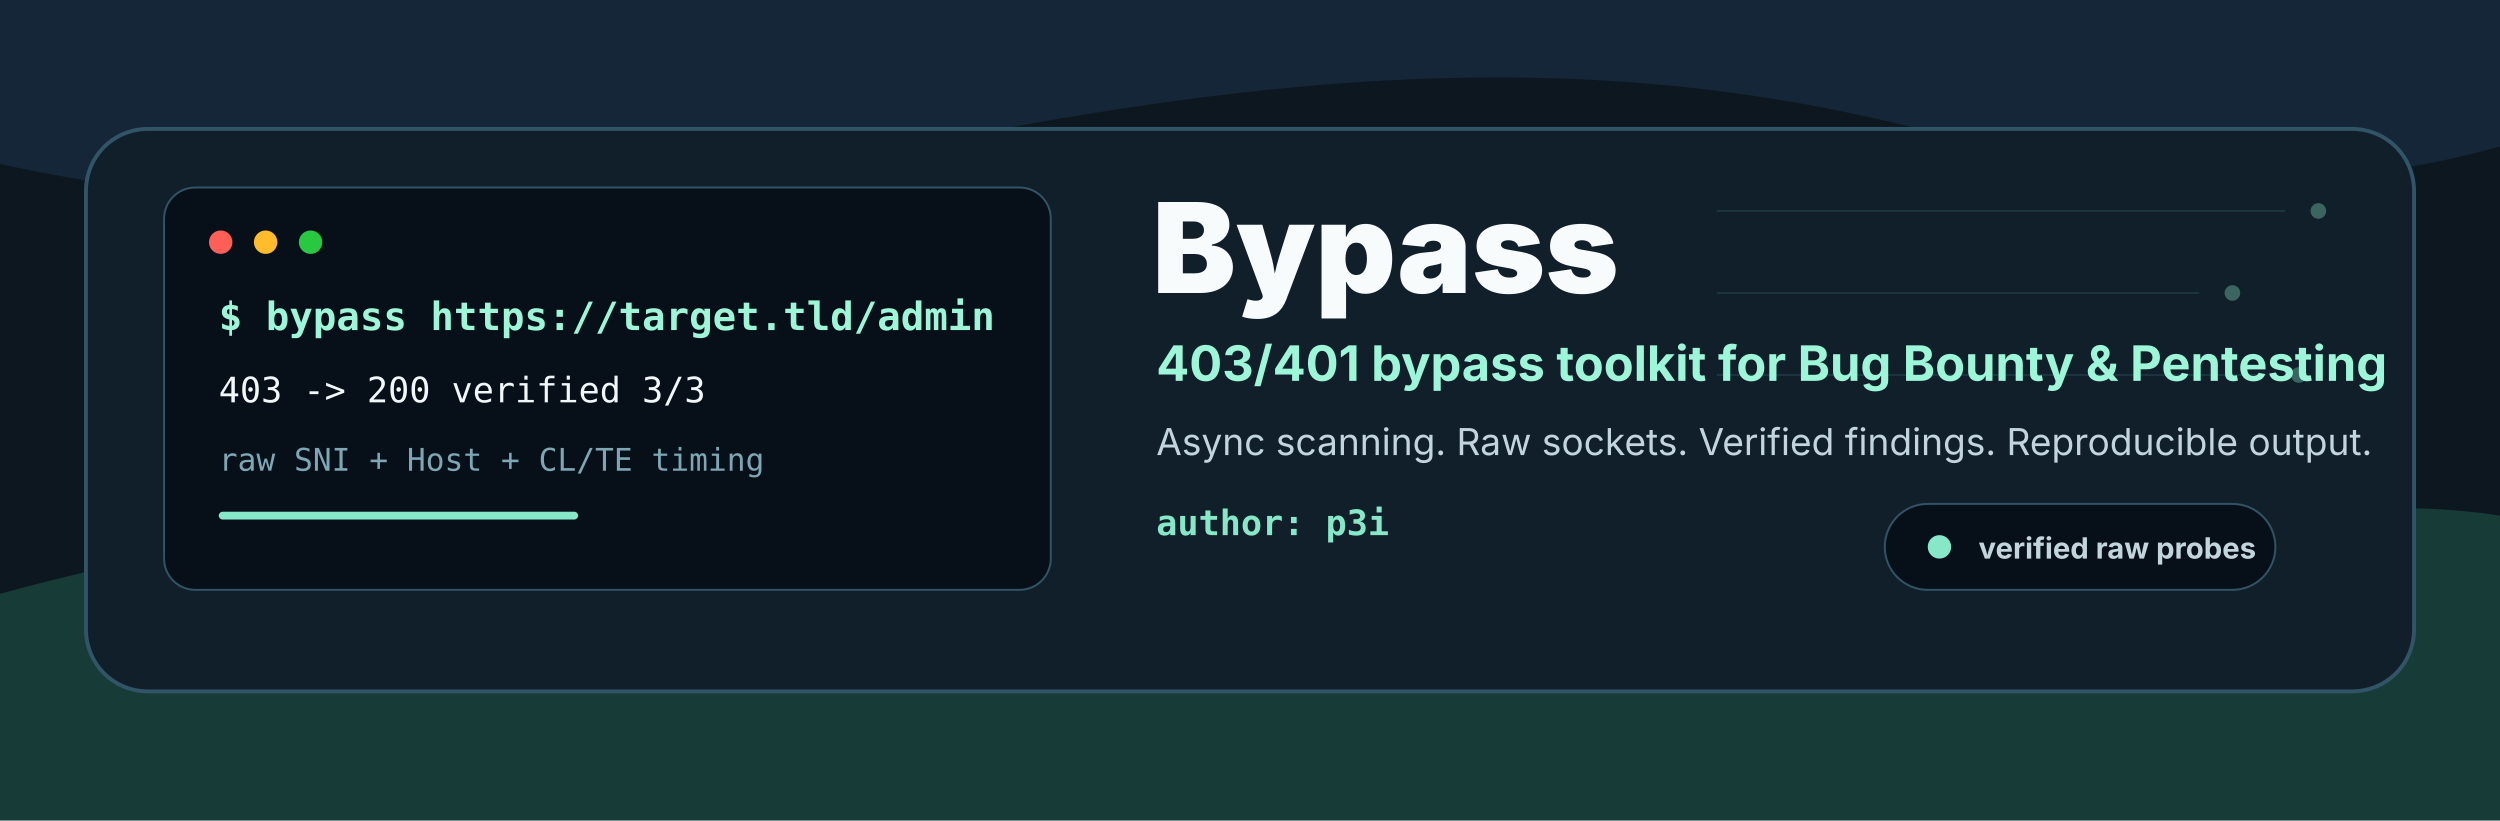
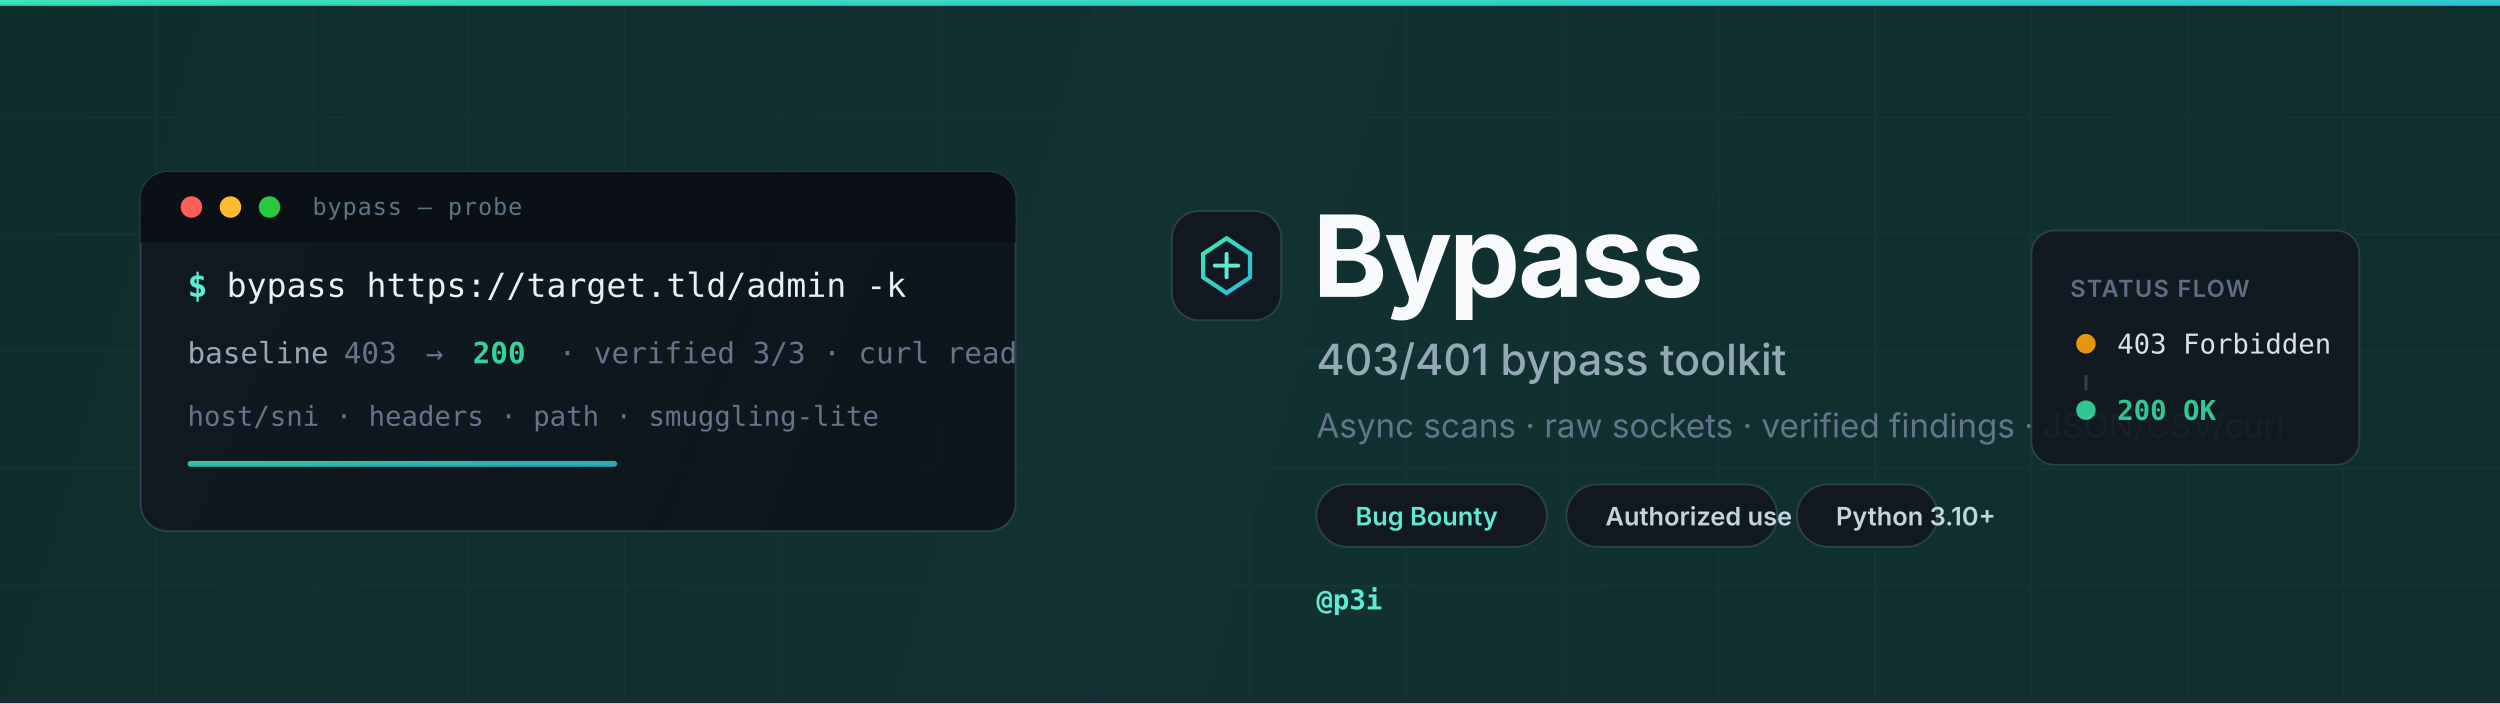
- <svg xmlns="http://www.w3.org/2000/svg" width="1280" height="420" viewBox="0 0 1280 420" fill="none" role="img" aria-labelledby="title desc">
-   <rect width="1280" height="420" fill="#0D1720" />
-   <path d="M0 84C178 122 318 104 476 73C648 39 803 24 966 62C1090 91 1176 104 1280 75V0H0V84Z" fill="#142638" />
-   <path d="M0 304C139 266 278 254 438 286C604 320 740 359 922 319C1074 286 1178 248 1280 264V420H0V304Z" fill="#173B37" />
-   <path d="M76 66H1204C1222 66 1236 80 1236 98V322C1236 340 1222 354 1204 354H76C58 354 44 340 44 322V98C44 80 58 66 76 66Z" fill="#111F2B" stroke="#315467" stroke-width="2" />
-   <g opacity="0.35">
-     <path d="M879 108H1170" stroke="#335B69" />
-     <path d="M879 150H1126" stroke="#335B69" />
-     <path d="M879 192H1160" stroke="#335B69" />
-     <circle cx="1187" cy="108" r="4" fill="#86E8C7" />
-     <circle cx="1143" cy="150" r="4" fill="#86E8C7" />
-     <circle cx="1177" cy="192" r="4" fill="#86E8C7" />
+ <svg xmlns="http://www.w3.org/2000/svg" width="1280" height="360" viewBox="0 0 1280 360" fill="none" role="img" aria-labelledby="title desc">
+   <defs>
+     <linearGradient id="bg" x1="0" y1="0" x2="1280" y2="360" gradientUnits="userSpaceOnUse">
+       <stop stop-color="#0B0F14" />
+       <stop offset="0.45" stop-color="#0E141C" />
+       <stop offset="1" stop-color="#0A1218" />
+     </linearGradient>
+     <linearGradient id="accent" x1="0" y1="0" x2="1" y2="1">
+       <stop stop-color="#3EE8B0" />
+       <stop offset="1" stop-color="#2BB8D9" />
+     </linearGradient>
+     <linearGradient id="panel" x1="72" y1="88" x2="520" y2="272" gradientUnits="userSpaceOnUse">
+       <stop stop-color="#111820" stop-opacity="0.95" />
+       <stop offset="1" stop-color="#0C1218" stop-opacity="0.88" />
+     </linearGradient>
+     <linearGradient id="glow" cx="0" cy="0" r="1" gradientUnits="userSpaceOnUse" gradientTransform="translate(980 80) rotate(35) scale(420 280)">
+       <stop stop-color="#2EE8B0" stop-opacity="0.14" />
+       <stop offset="1" stop-color="#2EE8B0" stop-opacity="0" />
+     </linearGradient>
+     <filter id="soft" x="-20%" y="-20%" width="140%" height="140%">
+       <feGaussianBlur stdDeviation="24" result="b" />
+       <feMerge>
+         <feMergeNode in="b" />
+         <feMergeNode in="SourceGraphic" />
+       </feMerge>
+     </filter>
+     <clipPath id="panelClip">
+       <rect x="72" y="88" width="448" height="184" rx="14" />
+     </clipPath>
+   </defs>
+   <rect width="1280" height="360" fill="url(#bg)" />
+   <rect width="1280" height="360" fill="url(#glow)" />
+   <g opacity="0.22" stroke="#2A3A48" stroke-width="1">
+     <path d="M0 60H1280M0 120H1280M0 180H1280M0 240H1280M0 300H1280" />
+     <path d="M80 0V360M160 0V360M240 0V360M320 0V360M400 0V360M480 0V360M560 0V360M640 0V360M720 0V360M800 0V360M880 0V360M960 0V360M1040 0V360M1120 0V360M1200 0V360" />
  </g>
-   <rect x="84" y="96" width="454" height="206" rx="16" fill="#071019" stroke="#315467" />
-   <circle cx="113" cy="124" r="6" fill="#FF5F57" />
-   <circle cx="136" cy="124" r="6" fill="#FFBD2E" />
-   <circle cx="159" cy="124" r="6" fill="#28C840" />
-   <text x="112" y="169" fill="#9CF6D7" font-family="ui-monospace, SFMono-Regular, Menlo, Consolas, monospace" font-size="20" font-weight="700">$ bypass https://target.tld/admin</text>
-   <text x="112" y="206" fill="#F2F8FA" font-family="ui-monospace, SFMono-Regular, Menlo, Consolas, monospace" font-size="18">403 -&gt; 200  verified 3/3</text>
-   <text x="112" y="241" fill="#7EA7B5" font-family="ui-monospace, SFMono-Regular, Menlo, Consolas, monospace" font-size="16">raw SNI + Host + CL/TE timing</text>
-   <rect x="112" y="262" width="184" height="4" rx="2" fill="#86E8C7" />
-   <text x="590" y="150" fill="#F7FBFC" font-family="Inter, ui-sans-serif, system-ui, -apple-system, BlinkMacSystemFont, Segoe UI, sans-serif" font-size="64" font-weight="850">Bypass</text>
-   <text x="592" y="195" fill="#9CF6D7" font-family="Inter, ui-sans-serif, system-ui, -apple-system, BlinkMacSystemFont, Segoe UI, sans-serif" font-size="25" font-weight="700">403/401 bypass toolkit for Bug Bounty &amp; Pentesting</text>
-   <text x="592" y="233" fill="#C3D5DC" font-family="Inter, ui-sans-serif, system-ui, -apple-system, BlinkMacSystemFont, Segoe UI, sans-serif" font-size="19">Async scanning. Raw sockets. Verified findings. Reproducible output.</text>
-   <text x="592" y="274" fill="#86E8C7" font-family="ui-monospace, SFMono-Regular, Menlo, Consolas, monospace" font-size="18" font-weight="700">author: p3i</text>
-   <g transform="translate(965 258)">
-     <rect width="200" height="44" rx="22" fill="#071019" stroke="#315467" />
-     <circle cx="28" cy="22" r="6" fill="#86E8C7" />
-     <text x="48" y="28" fill="#C3D5DC" font-family="Inter, ui-sans-serif, system-ui, -apple-system, BlinkMacSystemFont, Segoe UI, sans-serif" font-size="15" font-weight="700">verified raw probes</text>
+   <rect x="0" y="0" width="1280" height="3" fill="url(#accent)" />
+   <rect x="72" y="88" width="448" height="184" rx="14" fill="url(#panel)" stroke="#2A3F4F" stroke-width="1" />
+   <rect x="72" y="88" width="448" height="36" rx="14" fill="#0A1016" />
+   <rect x="72" y="110" width="448" height="14" fill="#0A1016" />
+   <circle cx="98" cy="106" r="5.5" fill="#FF5F57" />
+   <circle cx="118" cy="106" r="5.5" fill="#FEBC2E" />
+   <circle cx="138" cy="106" r="5.5" fill="#28C840" />
+   <text x="160" y="110" fill="#5E7383" font-family="ui-monospace, SFMono-Regular, Menlo, Consolas, monospace" font-size="12" letter-spacing="0.04em">bypass — probe</text>
+   <g clip-path="url(#panelClip)" font-family="ui-monospace, SFMono-Regular, Menlo, Consolas, monospace">
+     <text x="96" y="152" fill="#5EEAD4" font-size="17" font-weight="600">$</text>
+     <text x="116" y="152" fill="#E8F1F5" font-size="17"> bypass https://target.tld/admin -k</text>
+     <text x="96" y="186" fill="#94A8B5" font-size="15">baseline</text>
+     <text x="176" y="186" fill="#64748B" font-size="15">403</text>
+     <text x="218" y="186" fill="#64748B" font-size="15">→</text>
+     <text x="242" y="186" fill="#34D399" font-size="15" font-weight="700">200</text>
+     <text x="286" y="186" fill="#64748B" font-size="15">· verified 3/3 · curl ready</text>
+     <text x="96" y="218" fill="#64748B" font-size="14">host/sni · headers · path · smuggling-lite</text>
+     <rect x="96" y="236" width="220" height="3" rx="1.5" fill="url(#accent)" opacity="0.85" />
  </g>
+   <g transform="translate(600 108)">
+     <rect x="0" y="0" width="56" height="56" rx="14" fill="#111820" stroke="#2A3F4F" />
+     <path d="M28 14L40 22V34L28 42L16 34V22L28 14Z" stroke="url(#accent)" stroke-width="2.2" fill="none" />
+     <path d="M22 28H34" stroke="#5EEAD4" stroke-width="2" stroke-linecap="round" />
+     <path d="M28 22V34" stroke="#5EEAD4" stroke-width="2" stroke-linecap="round" />
+   </g>
+   <text x="672" y="152" fill="#F8FAFC" font-family="Inter, ui-sans-serif, system-ui, -apple-system, Segoe UI, Helvetica, Arial, sans-serif" font-size="58" font-weight="700" letter-spacing="-0.03em">Bypass</text>
+   <text x="674" y="192" fill="#94A8B5" font-family="Inter, ui-sans-serif, system-ui, -apple-system, Segoe UI, Helvetica, Arial, sans-serif" font-size="22" font-weight="500">403/401 bypass toolkit</text>
+   <text x="674" y="224" fill="#64748B" font-family="Inter, ui-sans-serif, system-ui, -apple-system, Segoe UI, Helvetica, Arial, sans-serif" font-size="17" font-weight="400">Async scans · raw sockets · verified findings · JSON/CSV/curl</text>
+   <g font-family="Inter, ui-sans-serif, system-ui, sans-serif" font-size="13" font-weight="600">
+     <rect x="674" y="248" width="118" height="32" rx="16" fill="#111820" stroke="#2A3F4F" />
+     <text x="694" y="269" fill="#5EEAD4">Bug Bounty</text>
+     <rect x="802" y="248" width="108" height="32" rx="16" fill="#111820" stroke="#2A3F4F" />
+     <text x="822" y="269" fill="#C3D5DC">Authorized use</text>
+     <rect x="920" y="248" width="72" height="32" rx="16" fill="#111820" stroke="#2A3F4F" />
+     <text x="940" y="269" fill="#C3D5DC">Python 3.10+</text>
+   </g>
+   <text x="674" y="312" fill="#5EEAD4" font-family="ui-monospace, SFMono-Regular, Menlo, Consolas, monospace" font-size="14" font-weight="600">@p3i</text>
+   <g transform="translate(1040 118)" opacity="0.92">
+     <rect width="168" height="120" rx="12" fill="#111820" stroke="#2A3F4F" />
+     <text x="20" y="34" fill="#64748B" font-family="Inter, ui-sans-serif, sans-serif" font-size="12" font-weight="600" letter-spacing="0.06em">STATUS FLOW</text>
+     <circle cx="28" cy="58" r="5" fill="#F59E0B" />
+     <text x="44" y="63" fill="#E8F1F5" font-family="ui-monospace, monospace" font-size="14">403 Forbidden</text>
+     <path d="M28 74 L28 82" stroke="#334155" stroke-width="1.5" />
+     <circle cx="28" cy="92" r="5" fill="#34D399" />
+     <text x="44" y="97" fill="#34D399" font-family="ui-monospace, monospace" font-size="14" font-weight="700">200 OK</text>
+   </g>
+   <rect x="0" y="357" width="1280" height="3" fill="#1E2936" />
</svg>
